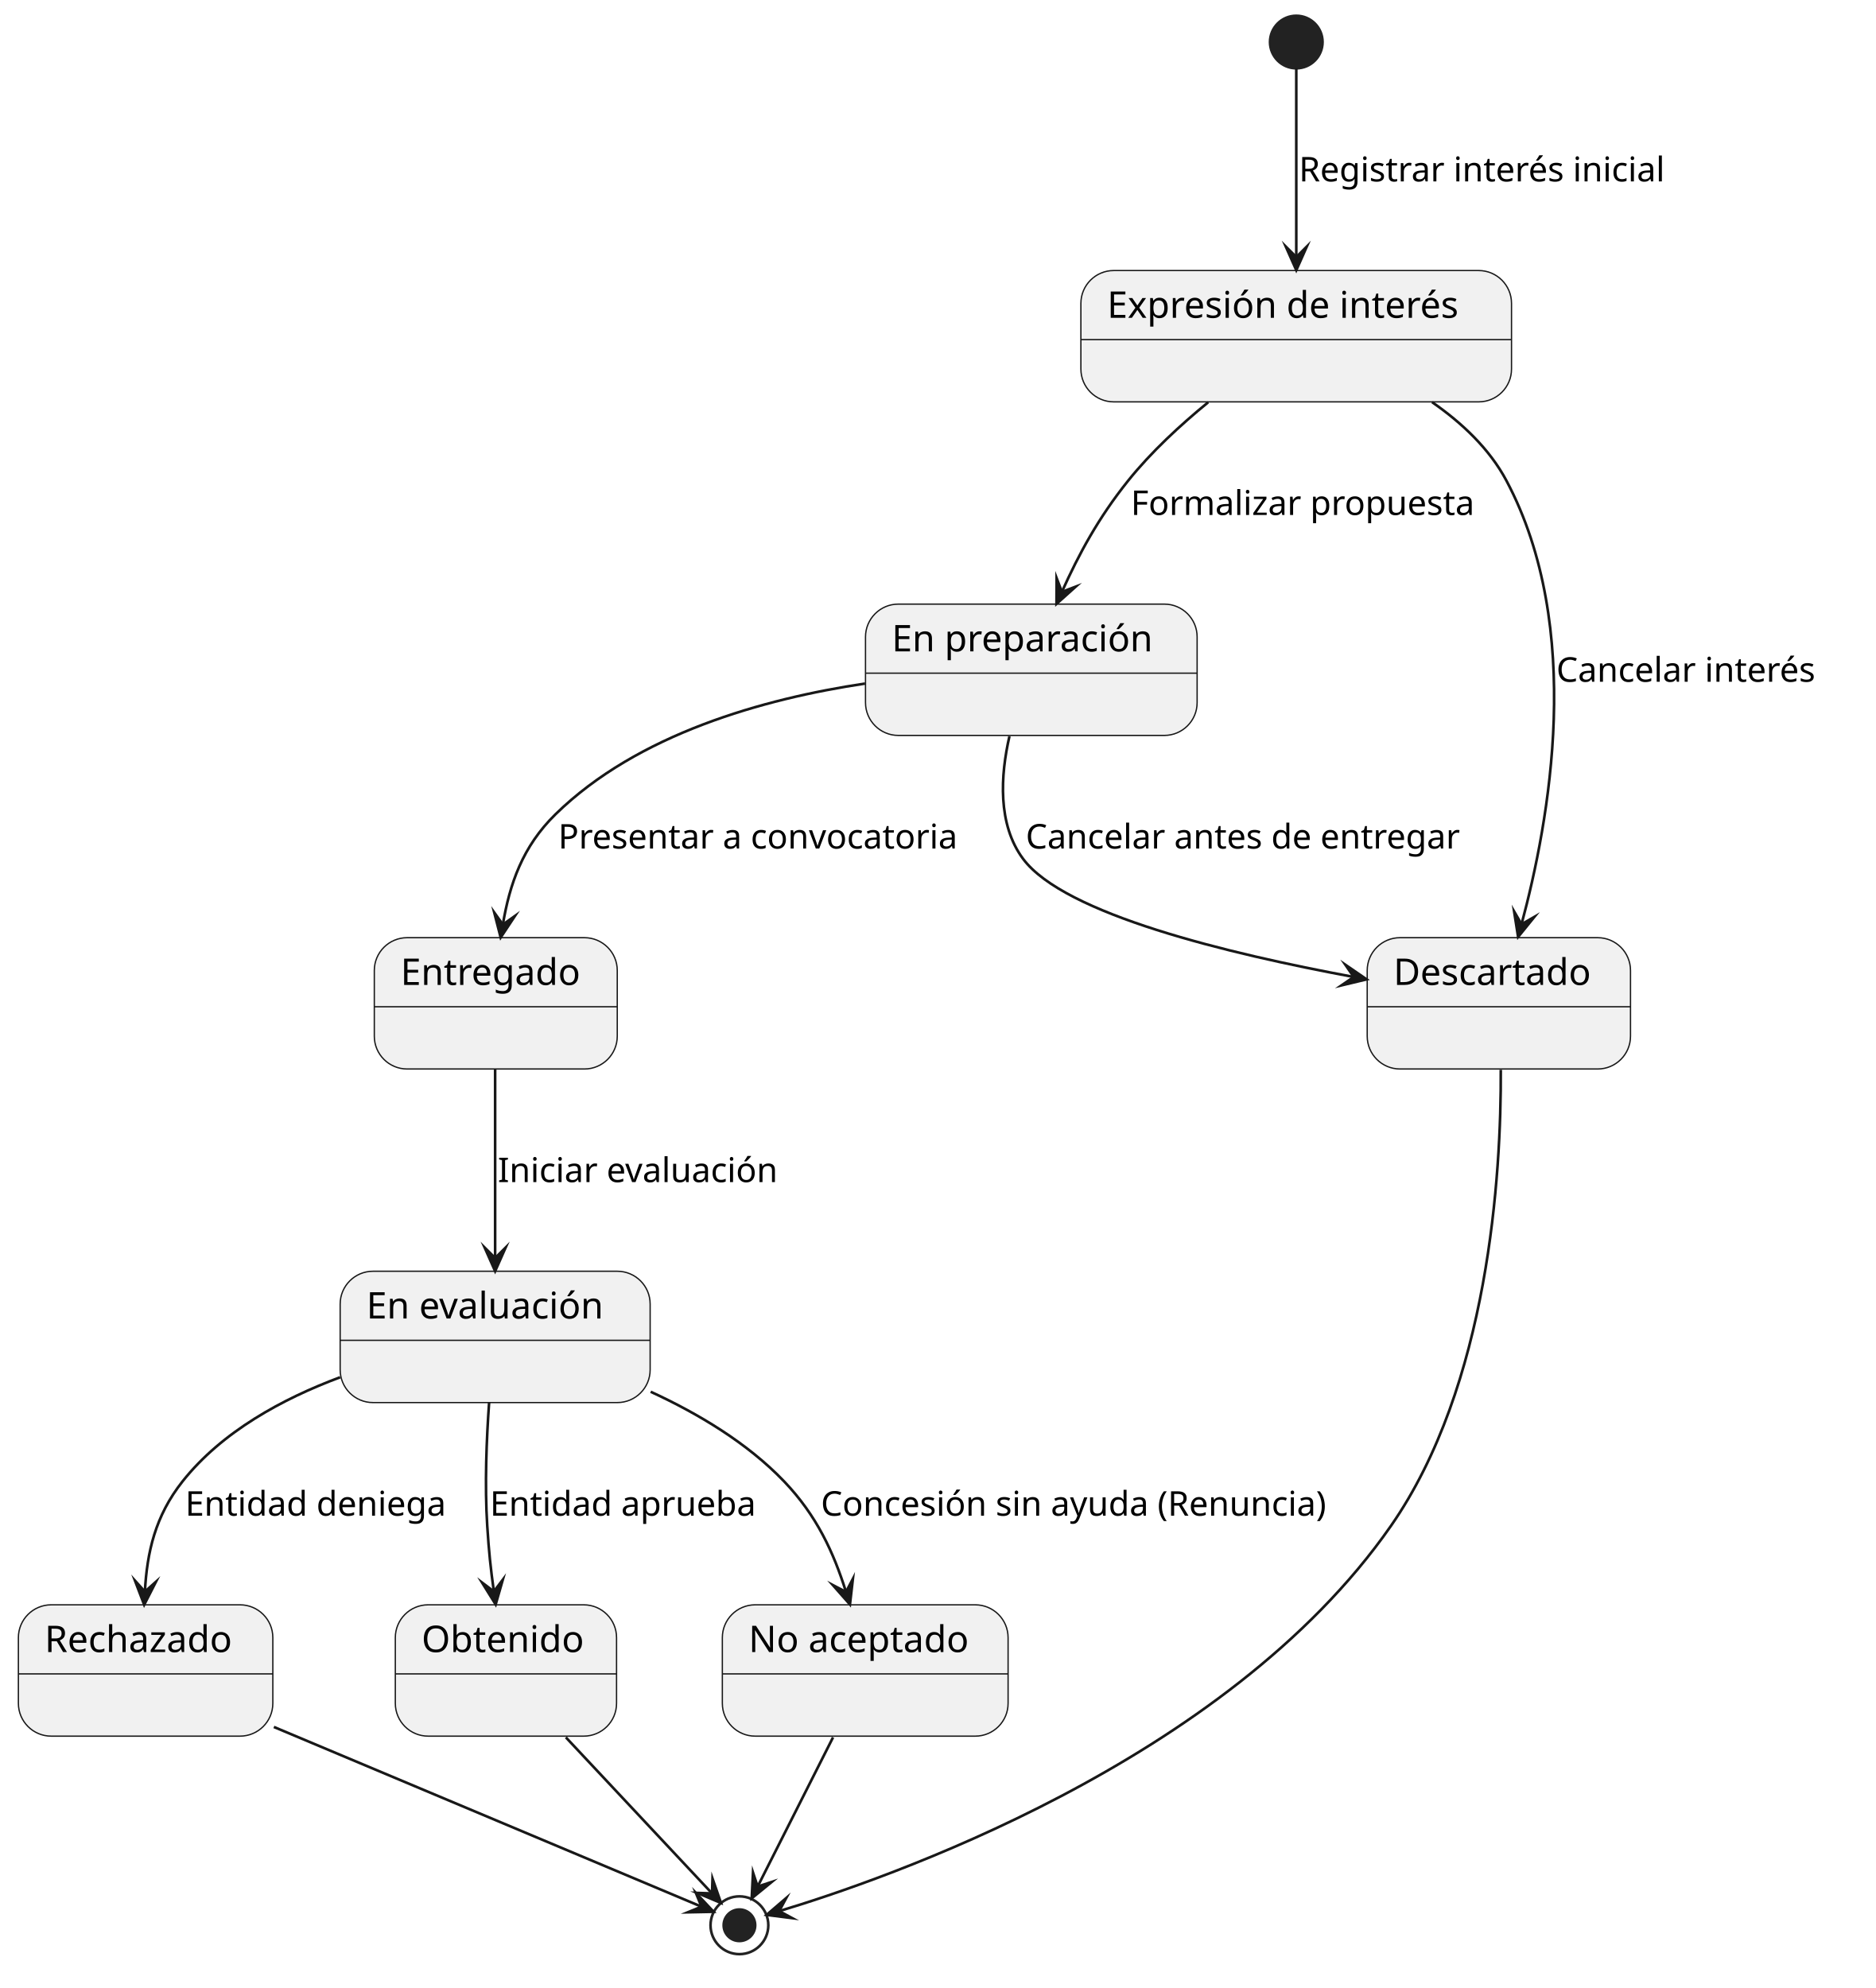
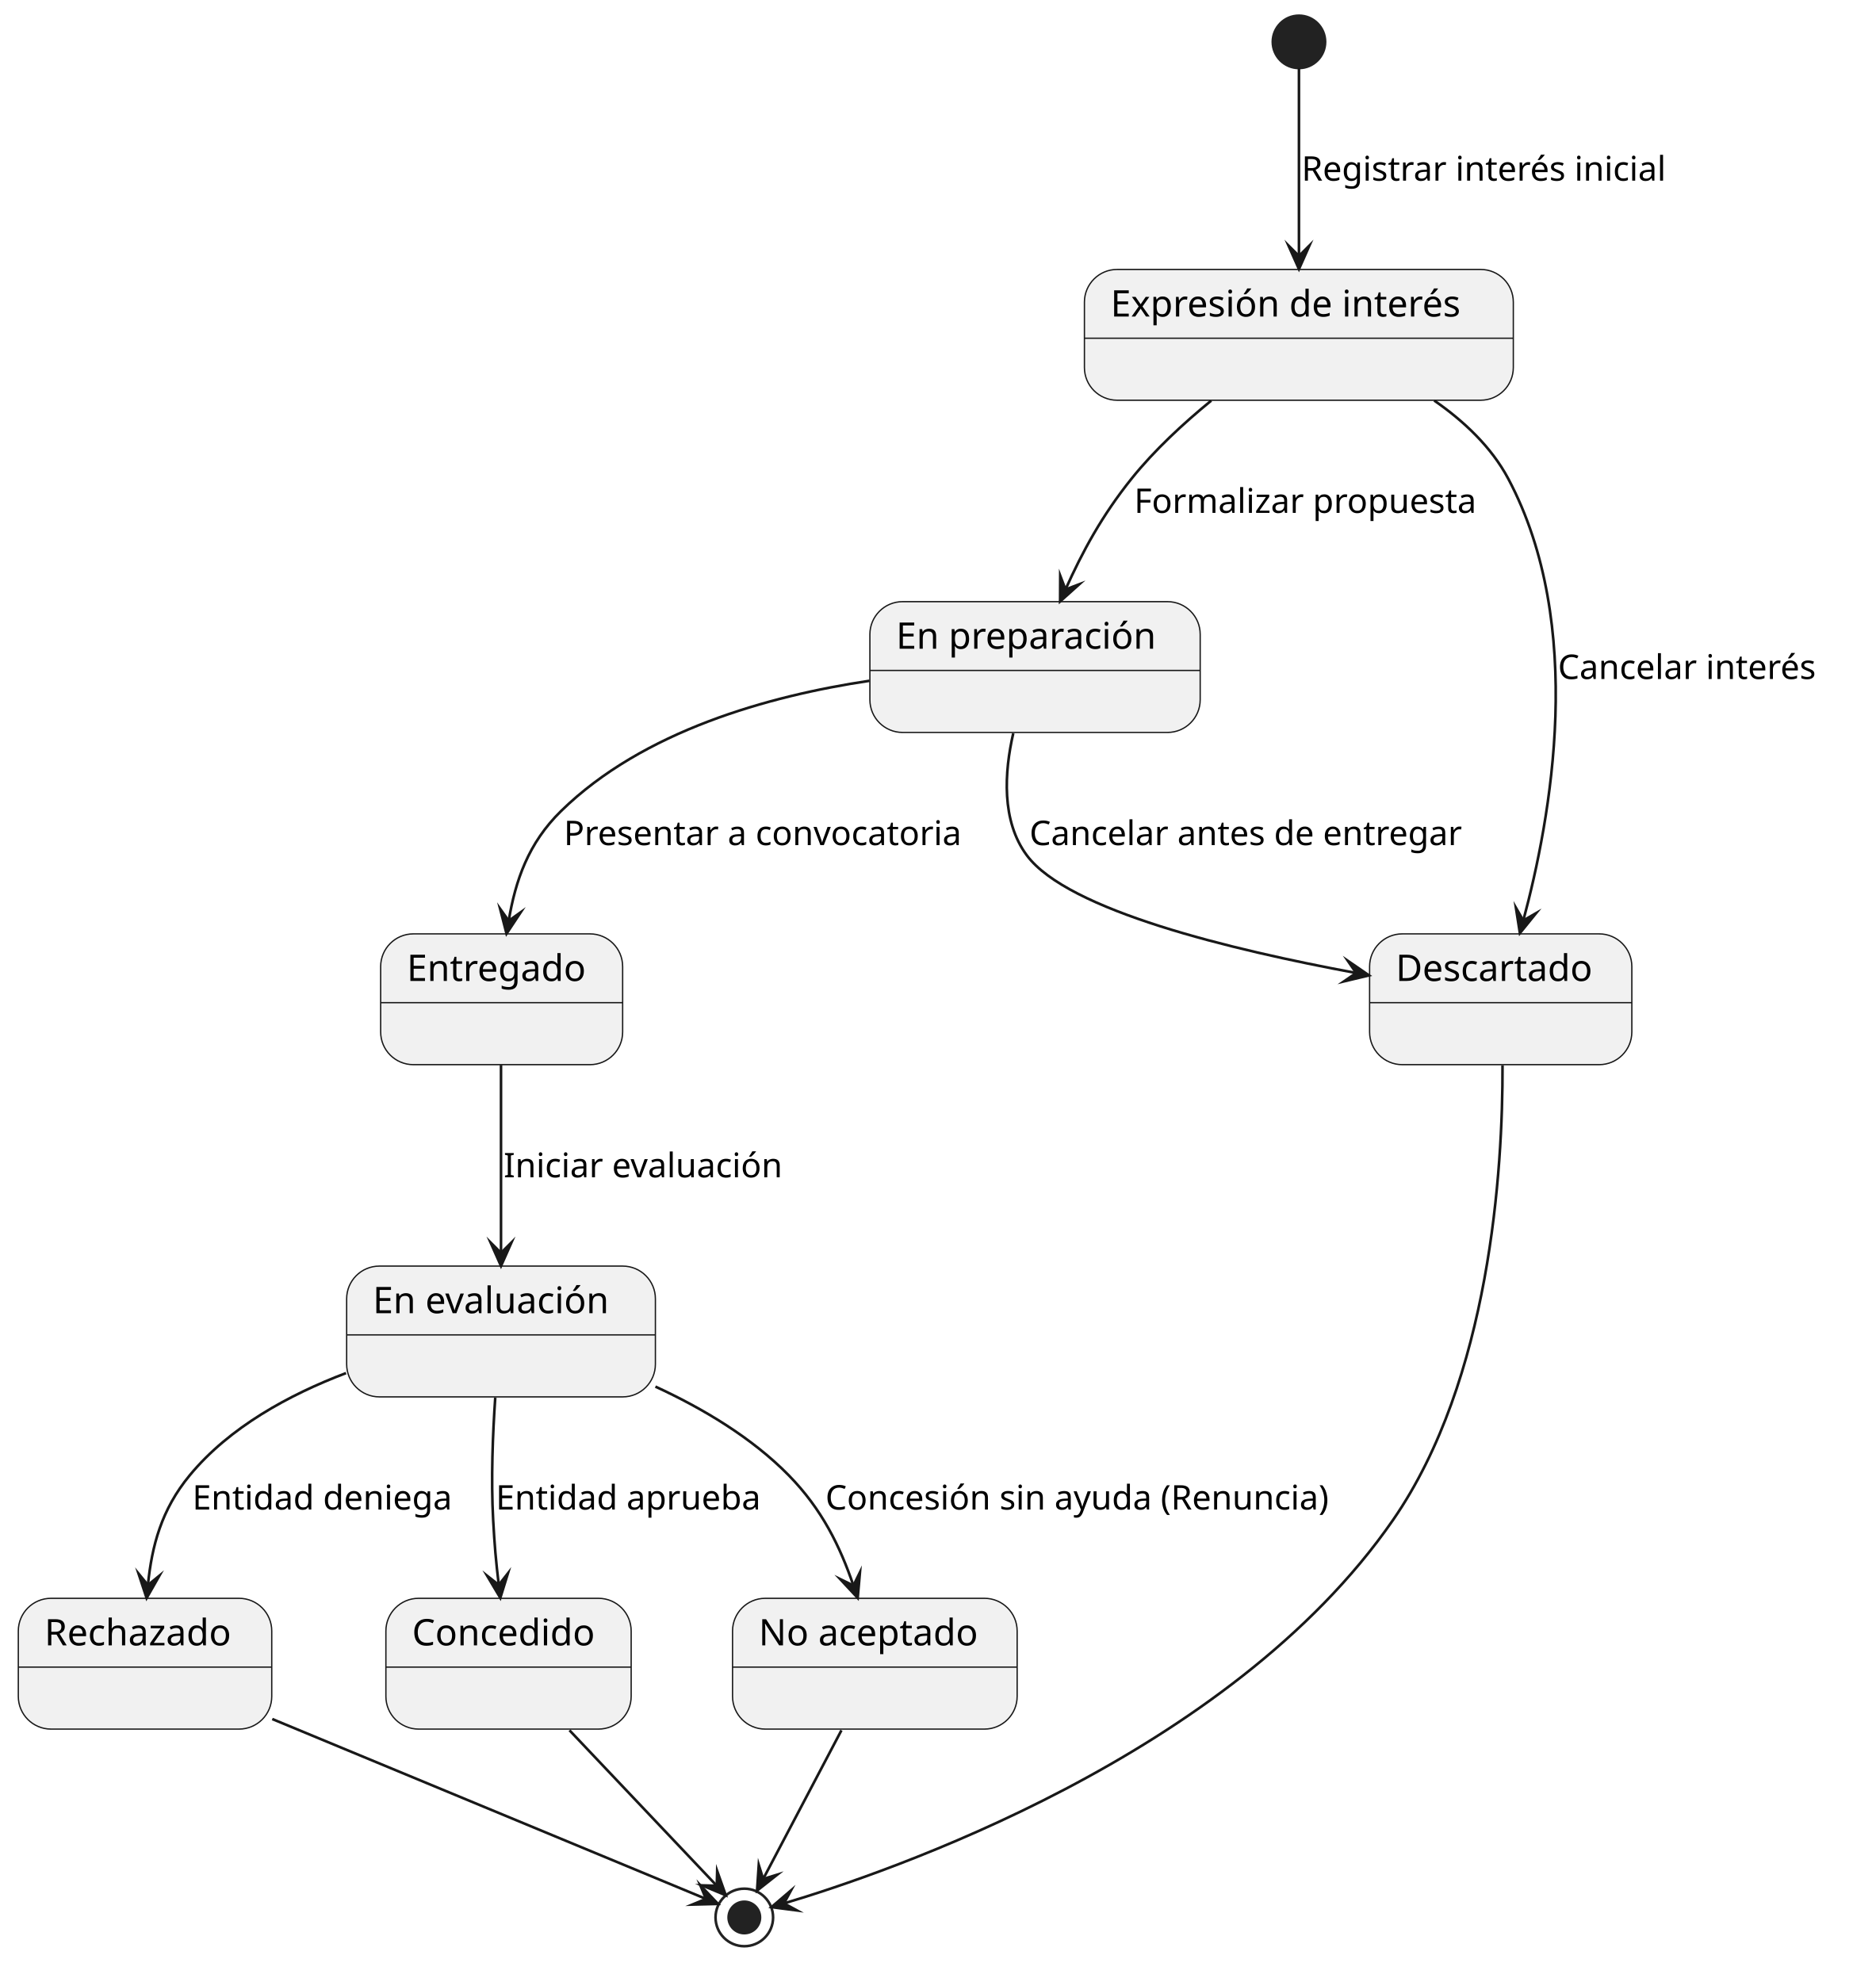
- <svg xmlns="http://www.w3.org/2000/svg" version="1.1" data-diagram-type="STATE" style="width:600px;height:636px;background:#FFFFFF;" width="600.802px" height="636.934px" viewBox="0 0 600 636" zoomAndPan="magnify" preserveAspectRatio="none" contentStyleType="text/css">
+ <svg xmlns="http://www.w3.org/2000/svg" version="1.1" data-diagram-type="STATE" style="width:600px;height:634px;background:#FFFFFF;" width="600.799px" height="634.269px" viewBox="0 0 600 634" zoomAndPan="magnify" preserveAspectRatio="none" contentStyleType="text/css">
  <defs />
  <g font-family="sans-serif" lengthAdjust="spacing">
    <g class="entity" data-qualified-name="ExpresionDeInteres" id="ent0001" data-source-line="5">
-       <rect x="345.776" y="86.549" width="137.754" height="42.014" fill="#F1F1F1" style="stroke:#181818;stroke-width:0.42;" rx="10.504" ry="10.504" />
-       <line x1="345.776" y1="108.646" x2="483.53" y2="108.646" style="stroke:#181818;stroke-width:0.42;" />
-       <text x="354.179" y="101.67" fill="#000" font-size="11.764" textLength="120.948">Expresión de interés</text>
+       <rect x="346.84" y="86.187" width="137.178" height="41.838" fill="#F1F1F1" style="stroke:#181818;stroke-width:0.418;" rx="10.46" ry="10.46" />
+       <line x1="346.84" y1="108.191" x2="484.017" y2="108.191" style="stroke:#181818;stroke-width:0.418;" />
+       <text x="355.208" y="101.245" fill="#000" font-size="11.715" textLength="120.442">Expresión de interés</text>
    </g>
    <g class="entity" data-qualified-name="EnPreparacion" id="ent0002" data-source-line="6">
-       <rect x="276.873" y="193.265" width="106.087" height="42.014" fill="#F1F1F1" style="stroke:#181818;stroke-width:0.42;" rx="10.504" ry="10.504" />
-       <line x1="276.873" y1="215.362" x2="382.96" y2="215.362" style="stroke:#181818;stroke-width:0.42;" />
-       <text x="285.276" y="208.386" fill="#000" font-size="11.764" textLength="89.281">En preparación</text>
+       <rect x="278.225" y="192.456" width="105.643" height="41.838" fill="#F1F1F1" style="stroke:#181818;stroke-width:0.418;" rx="10.46" ry="10.46" />
+       <line x1="278.225" y1="214.461" x2="383.868" y2="214.461" style="stroke:#181818;stroke-width:0.418;" />
+       <text x="286.593" y="207.514" fill="#000" font-size="11.715" textLength="88.907">En preparación</text>
    </g>
    <g class="entity" data-qualified-name="Entregado" id="ent0003" data-source-line="7">
-       <rect x="119.74" y="299.981" width="77.722" height="42.014" fill="#F1F1F1" style="stroke:#181818;stroke-width:0.42;" rx="10.504" ry="10.504" />
-       <line x1="119.74" y1="322.078" x2="197.462" y2="322.078" style="stroke:#181818;stroke-width:0.42;" />
-       <text x="128.143" y="315.102" fill="#000" font-size="11.764" textLength="60.916">Entregado</text>
+       <rect x="121.75" y="298.726" width="77.397" height="41.838" fill="#F1F1F1" style="stroke:#181818;stroke-width:0.418;" rx="10.46" ry="10.46" />
+       <line x1="121.75" y1="320.73" x2="199.146" y2="320.73" style="stroke:#181818;stroke-width:0.418;" />
+       <text x="130.117" y="313.784" fill="#000" font-size="11.715" textLength="60.662">Entregado</text>
    </g>
    <g class="entity" data-qualified-name="EnEvaluacion" id="ent0004" data-source-line="8">
-       <rect x="108.817" y="406.697" width="99.165" height="42.014" fill="#F1F1F1" style="stroke:#181818;stroke-width:0.42;" rx="10.504" ry="10.504" />
-       <line x1="108.817" y1="428.794" x2="207.981" y2="428.794" style="stroke:#181818;stroke-width:0.42;" />
-       <text x="117.219" y="421.818" fill="#000" font-size="11.764" textLength="82.359">En evaluación</text>
+       <rect x="110.872" y="404.995" width="98.75" height="41.838" fill="#F1F1F1" style="stroke:#181818;stroke-width:0.418;" rx="10.46" ry="10.46" />
+       <line x1="110.872" y1="427" x2="209.622" y2="427" style="stroke:#181818;stroke-width:0.418;" />
+       <text x="119.239" y="420.053" fill="#000" font-size="11.715" textLength="82.015">En evaluación</text>
    </g>
    <g class="entity" data-qualified-name="Descartado" id="ent0005" data-source-line="9">
-       <rect x="437.367" y="299.981" width="84.23" height="42.014" fill="#F1F1F1" style="stroke:#181818;stroke-width:0.42;" rx="10.504" ry="10.504" />
-       <line x1="437.367" y1="322.078" x2="521.597" y2="322.078" style="stroke:#181818;stroke-width:0.42;" />
-       <text x="445.77" y="315.102" fill="#000" font-size="11.764" textLength="67.424">Descartado</text>
+       <rect x="438.048" y="298.726" width="83.878" height="41.838" fill="#F1F1F1" style="stroke:#181818;stroke-width:0.418;" rx="10.46" ry="10.46" />
+       <line x1="438.048" y1="320.73" x2="521.925" y2="320.73" style="stroke:#181818;stroke-width:0.418;" />
+       <text x="446.415" y="313.784" fill="#000" font-size="11.715" textLength="67.142">Descartado</text>
    </g>
    <g class="entity" data-qualified-name="Rechazado" id="ent0006" data-source-line="10">
-       <rect x="5.882" y="513.413" width="81.398" height="42.014" fill="#F1F1F1" style="stroke:#181818;stroke-width:0.42;" rx="10.504" ry="10.504" />
-       <line x1="5.882" y1="535.51" x2="87.28" y2="535.51" style="stroke:#181818;stroke-width:0.42;" />
-       <text x="14.285" y="528.534" fill="#000" font-size="11.764" textLength="64.593">Rechazado</text>
+       <rect x="5.857" y="511.265" width="81.058" height="41.838" fill="#F1F1F1" style="stroke:#181818;stroke-width:0.418;" rx="10.46" ry="10.46" />
+       <line x1="5.857" y1="533.269" x2="86.915" y2="533.269" style="stroke:#181818;stroke-width:0.418;" />
+       <text x="14.225" y="526.322" fill="#000" font-size="11.715" textLength="64.322">Rechazado</text>
    </g>
-     <g class="entity" data-qualified-name="Obtenido" id="ent0007" data-source-line="11">
-       <rect x="126.463" y="513.413" width="70.772" height="42.014" fill="#F1F1F1" style="stroke:#181818;stroke-width:0.42;" rx="10.504" ry="10.504" />
-       <line x1="126.463" y1="535.51" x2="197.234" y2="535.51" style="stroke:#181818;stroke-width:0.42;" />
-       <text x="134.865" y="528.534" fill="#000" font-size="11.764" textLength="53.966">Obtenido</text>
+     <g class="entity" data-qualified-name="Concedido" id="ent0007" data-source-line="11">
+       <rect x="123.423" y="511.265" width="78.449" height="41.838" fill="#F1F1F1" style="stroke:#181818;stroke-width:0.418;" rx="10.46" ry="10.46" />
+       <line x1="123.423" y1="533.269" x2="201.873" y2="533.269" style="stroke:#181818;stroke-width:0.418;" />
+       <text x="131.791" y="526.322" fill="#000" font-size="11.715" textLength="61.714">Concedido</text>
    </g>
    <g class="entity" data-qualified-name="NoAceptado" id="ent0008" data-source-line="12">
-       <rect x="231.078" y="513.413" width="91.41" height="42.014" fill="#F1F1F1" style="stroke:#181818;stroke-width:0.42;" rx="10.504" ry="10.504" />
-       <line x1="231.078" y1="535.51" x2="322.488" y2="535.51" style="stroke:#181818;stroke-width:0.42;" />
-       <text x="239.481" y="528.534" fill="#000" font-size="11.764" textLength="74.605">No aceptado</text>
+       <rect x="234.295" y="511.265" width="91.028" height="41.838" fill="#F1F1F1" style="stroke:#181818;stroke-width:0.418;" rx="10.46" ry="10.46" />
+       <line x1="234.295" y1="533.269" x2="325.323" y2="533.269" style="stroke:#181818;stroke-width:0.418;" />
+       <text x="242.662" y="526.322" fill="#000" font-size="11.715" textLength="74.292">No aceptado</text>
    </g>
    <g class="start_entity" data-qualified-name=".start." id="ent0009" data-source-line="3">
-       <ellipse cx="414.68" cy="13.445" rx="8.403" ry="8.403" fill="#222" style="stroke:#222;stroke-width:0.84;" />
+       <ellipse cx="415.455" cy="13.388" rx="8.368" ry="8.368" fill="#222" style="stroke:#222;stroke-width:0.837;" />
    </g>
    <g class="end_entity" data-qualified-name=".end." id="ent0019" data-source-line="25">
-       <ellipse cx="236.54" cy="615.927" rx="9.243" ry="9.243" fill="none" style="stroke:#222;stroke-width:0.84;" />
-       <ellipse cx="236.54" cy="615.927" rx="5.042" ry="5.042" fill="#222" style="stroke:#222;stroke-width:0.84;" />
+       <ellipse cx="238.06" cy="613.35" rx="9.204" ry="9.204" fill="none" style="stroke:#222;stroke-width:0.837;" />
+       <ellipse cx="238.06" cy="613.35" rx="5.021" ry="5.021" fill="#222" style="stroke:#222;stroke-width:0.837;" />
    </g>
    <g class="link" data-entity-1="ent0009" data-entity-2="ent0001" id="lnk10" data-source-line="3" data-link-type="dependency">
-       <path d="M414.68,21.847 C414.68,35.821 414.68,61.895 414.68,82.238" style="stroke:#181818;stroke-width:0.84;" fill="none" id="*start*-to-ExpresionDeInteres" />
-       <polygon points="414.68,86.44,418.041,78.877,414.68,82.238,411.318,78.877,414.68,86.44" fill="#181818" style="stroke:#181818;stroke-width:0.84;stroke-linejoin:miter;stroke-miterlimit:10;" />
-       <text x="415.52" y="58.036" fill="#000" font-size="10.924" textLength="126.502">Registrar interés inicial</text>
+       <path d="M415.455,21.756 C415.455,35.671 415.455,61.636 415.455,81.894" style="stroke:#181818;stroke-width:0.837;" fill="none" id="*start*-to-ExpresionDeInteres" />
+       <polygon points="415.455,86.078,418.802,78.547,415.455,81.894,412.108,78.547,415.455,86.078" fill="#181818" style="stroke:#181818;stroke-width:0.837;stroke-linejoin:miter;stroke-miterlimit:10;" />
+       <text x="416.292" y="57.793" fill="#000" font-size="10.878" textLength="125.973">Registrar interés inicial</text>
    </g>
    <g class="link" data-entity-1="ent0001" data-entity-2="ent0002" id="lnk11" data-source-line="14" data-link-type="dependency">
-       <path d="M386.505,128.689 C377.623,135.949 368.229,144.621 360.901,153.772 C351.339,165.712 345.146,177.224 339.692,189.357" style="stroke:#181818;stroke-width:0.84;" fill="none" id="ExpresionDeInteres-to-EnPreparacion" />
-       <polygon points="337.97,193.189,344.136,187.669,339.692,189.357,338.005,184.914,337.97,193.189" fill="#181818" style="stroke:#181818;stroke-width:0.84;stroke-linejoin:miter;stroke-miterlimit:10;" />
-       <text x="361.742" y="164.752" fill="#000" font-size="10.924" textLength="116.608">Formalizar propuesta</text>
+       <path d="M387.398,128.151 C378.553,135.381 369.198,144.016 361.902,153.128 C352.379,165.019 346.212,176.482 340.782,188.565" style="stroke:#181818;stroke-width:0.837;" fill="none" id="ExpresionDeInteres-to-EnPreparacion" />
+       <polygon points="339.066,192.381,345.207,186.884,340.782,188.565,339.101,184.14,339.066,192.381" fill="#181818" style="stroke:#181818;stroke-width:0.837;stroke-linejoin:miter;stroke-miterlimit:10;" />
+       <text x="362.739" y="164.062" fill="#000" font-size="10.878" textLength="116.12">Formalizar propuesta</text>
    </g>
    <g class="link" data-entity-1="ent0001" data-entity-2="ent0005" id="lnk12" data-source-line="15" data-link-type="dependency">
-       <path d="M458.122,128.656 C467.643,135.26 476.482,143.579 481.902,153.772 C506.985,200.962 495.59,262.775 486.733,295.689" style="stroke:#181818;stroke-width:0.84;" fill="none" id="ExpresionDeInteres-to-Descartado" />
-       <polygon points="485.641,299.746,490.852,293.316,486.733,295.689,484.361,291.57,485.641,299.746" fill="#181818" style="stroke:#181818;stroke-width:0.84;stroke-linejoin:miter;stroke-miterlimit:10;" />
-       <text x="497.867" y="218.11" fill="#000" font-size="10.924" textLength="89.528">Cancelar interés</text>
+       <path d="M458.716,128.117 C468.196,134.694 476.999,142.978 482.396,153.128 C507.374,200.121 496.026,261.675 487.207,294.451" style="stroke:#181818;stroke-width:0.837;" fill="none" id="ExpresionDeInteres-to-Descartado" />
+       <polygon points="486.12,298.492,491.309,292.089,487.207,294.451,484.845,290.35,486.12,298.492" fill="#181818" style="stroke:#181818;stroke-width:0.837;stroke-linejoin:miter;stroke-miterlimit:10;" />
+       <text x="498.295" y="217.197" fill="#000" font-size="10.878" textLength="89.154">Cancelar interés</text>
    </g>
    <g class="link" data-entity-1="ent0002" data-entity-2="ent0003" id="lnk13" data-source-line="16" data-link-type="dependency">
-       <path d="M276.739,218.684 C244.262,223.549 204.029,234.783 177.72,260.488 C167.132,270.832 163.03,282.88 160.862,295.787" style="stroke:#181818;stroke-width:0.84;" fill="none" id="EnPreparacion-to-Entregado" />
-       <polygon points="160.166,299.931,164.734,293.029,160.862,295.787,158.104,291.916,160.166,299.931" fill="#181818" style="stroke:#181818;stroke-width:0.84;stroke-linejoin:miter;stroke-miterlimit:10;" />
-       <text x="178.56" y="271.468" fill="#000" font-size="10.924" textLength="136.887">Presentar a convocatoria</text>
+       <path d="M278.091,217.769 C245.75,222.614 205.686,233.801 179.487,259.398 C168.943,269.698 164.858,281.697 162.7,294.55" style="stroke:#181818;stroke-width:0.837;" fill="none" id="EnPreparacion-to-Entregado" />
+       <polygon points="162.006,298.676,166.555,291.803,162.7,294.55,159.953,290.694,162.006,298.676" fill="#181818" style="stroke:#181818;stroke-width:0.837;stroke-linejoin:miter;stroke-miterlimit:10;" />
+       <text x="180.323" y="270.332" fill="#000" font-size="10.878" textLength="136.315">Presentar a convocatoria</text>
    </g>
    <g class="link" data-entity-1="ent0003" data-entity-2="ent0004" id="lnk14" data-source-line="17" data-link-type="dependency">
-       <path d="M158.393,342.079 C158.393,360.683 158.393,383.892 158.393,402.47" style="stroke:#181818;stroke-width:0.84;" fill="none" id="Entregado-to-EnEvaluacion" />
-       <polygon points="158.393,406.672,161.754,399.109,158.393,402.47,155.032,399.109,158.393,406.672" fill="#181818" style="stroke:#181818;stroke-width:0.84;stroke-linejoin:miter;stroke-miterlimit:10;" />
-       <text x="159.234" y="378.183" fill="#000" font-size="10.924" textLength="96.057">Iniciar evaluación</text>
+       <path d="M160.241,340.648 C160.241,359.174 160.241,382.285 160.241,400.786" style="stroke:#181818;stroke-width:0.837;" fill="none" id="Entregado-to-EnEvaluacion" />
+       <polygon points="160.241,404.97,163.588,397.439,160.241,400.786,156.894,397.439,160.241,404.97" fill="#181818" style="stroke:#181818;stroke-width:0.837;stroke-linejoin:miter;stroke-miterlimit:10;" />
+       <text x="161.078" y="376.601" fill="#000" font-size="10.878" textLength="95.655">Iniciar evaluación</text>
    </g>
    <g class="link" data-entity-1="ent0004" data-entity-2="ent0007" id="lnk15" data-source-line="19" data-link-type="dependency">
-       <path d="M156.469,448.719 C155.637,460.282 155.024,475.062 155.872,488.204 C156.402,496.447 156.901,501.319 157.985,509.142" style="stroke:#181818;stroke-width:0.84;" fill="none" id="EnEvaluacion-to-Obtenido" />
-       <polygon points="158.561,513.303,160.853,505.351,157.985,509.142,154.194,506.274,158.561,513.303" fill="#181818" style="stroke:#181818;stroke-width:0.84;stroke-linejoin:miter;stroke-miterlimit:10;" />
-       <text x="156.713" y="484.899" fill="#000" font-size="10.924" textLength="90.568">Entidad aprueba</text>
+       <path d="M158.4,447.101 C157.605,458.582 157.011,473.175 157.731,486.162 C158.182,494.354 158.599,499.194 159.528,506.985" style="stroke:#181818;stroke-width:0.837;" fill="none" id="EnEvaluacion-to-Concedido" />
+       <polygon points="160.023,511.139,162.455,503.265,159.528,506.985,155.808,504.057,160.023,511.139" fill="#181818" style="stroke:#181818;stroke-width:0.837;stroke-linejoin:miter;stroke-miterlimit:10;" />
+       <text x="158.567" y="482.871" fill="#000" font-size="10.878" textLength="90.189">Entidad aprueba</text>
    </g>
    <g class="link" data-entity-1="ent0004" data-entity-2="ent0006" id="lnk16" data-source-line="20" data-link-type="dependency">
-       <path d="M108.817,440.611 C90.423,447.476 71.004,458.004 58.4,473.919 C49.619,485.011 47.031,496.638 46.35,509.209" style="stroke:#181818;stroke-width:0.84;" fill="none" id="EnEvaluacion-to-Rechazado" />
-       <polygon points="46.123,513.404,49.888,506.035,46.35,509.209,43.176,505.671,46.123,513.404" fill="#181818" style="stroke:#181818;stroke-width:0.84;stroke-linejoin:miter;stroke-miterlimit:10;" />
-       <text x="59.24" y="484.899" fill="#000" font-size="10.924" textLength="89.139">Entidad deniega</text>
+       <path d="M110.679,439.219 C92.563,446.097 73.41,456.49 60.666,471.937 C51.62,482.898 48.564,494.5 47.309,507.035" style="stroke:#181818;stroke-width:0.837;" fill="none" id="EnEvaluacion-to-Rechazado" />
+       <polygon points="46.892,511.198,50.973,504.038,47.309,507.035,44.312,503.371,46.892,511.198" fill="#181818" style="stroke:#181818;stroke-width:0.837;stroke-linejoin:miter;stroke-miterlimit:10;" />
+       <text x="61.502" y="482.871" fill="#000" font-size="10.878" textLength="88.766">Entidad deniega</text>
    </g>
    <g class="link" data-entity-1="ent0002" data-entity-2="ent0005" id="lnk17" data-source-line="22" data-link-type="dependency">
-       <path d="M322.921,235.54 C320.055,248.043 319.055,263.714 327.29,274.772 C340.499,292.502 392.802,305.07 433.06,312.549" style="stroke:#181818;stroke-width:0.84;" fill="none" id="EnPreparacion-to-Descartado" />
-       <polygon points="437.191,313.316,430.369,308.63,433.06,312.549,429.141,315.24,437.191,313.316" fill="#181818" style="stroke:#181818;stroke-width:0.84;stroke-linejoin:miter;stroke-miterlimit:10;" />
-       <text x="328.13" y="271.468" fill="#000" font-size="10.924" textLength="149.832">Cancelar antes de entregar</text>
+       <path d="M324.08,234.554 C321.227,247.005 320.231,262.611 328.431,273.623 C341.585,291.279 393.669,303.794 433.758,311.241" style="stroke:#181818;stroke-width:0.837;" fill="none" id="EnPreparacion-to-Descartado" />
+       <polygon points="437.872,312.005,431.079,307.339,433.758,311.241,429.856,313.921,437.872,312.005" fill="#181818" style="stroke:#181818;stroke-width:0.837;stroke-linejoin:miter;stroke-miterlimit:10;" />
+       <text x="329.268" y="270.332" fill="#000" font-size="10.878" textLength="149.206">Cancelar antes de entregar</text>
    </g>
    <g class="link" data-entity-1="ent0004" data-entity-2="ent0008" id="lnk18" data-source-line="23" data-link-type="dependency">
-       <path d="M208.155,445.249 C223.33,452.232 239.086,461.643 250.824,473.919 C261.294,484.868 266.682,496.691 270.64,509.295" style="stroke:#181818;stroke-width:0.84;" fill="none" id="EnEvaluacion-to-NoAceptado" />
-       <polygon points="271.899,513.303,272.84,505.081,270.64,509.295,266.426,507.095,271.899,513.303" fill="#181818" style="stroke:#181818;stroke-width:0.84;stroke-linejoin:miter;stroke-miterlimit:10;" />
-       <text x="262.588" y="484.899" fill="#000" font-size="10.924" textLength="175.408">Concesión sin ayuda (Renuncia)</text>
+       <path d="M209.627,443.545 C224.731,450.515 240.453,459.854 252.285,471.937 C262.946,482.831 268.658,494.639 272.967,507.19" style="stroke:#181818;stroke-width:0.837;" fill="none" id="EnEvaluacion-to-NoAceptado" />
+       <polygon points="274.326,511.148,275.046,502.938,272.967,507.19,268.715,505.112,274.326,511.148" fill="#181818" style="stroke:#181818;stroke-width:0.837;stroke-linejoin:miter;stroke-miterlimit:10;" />
+       <text x="264" y="482.871" fill="#000" font-size="10.878" textLength="174.674">Concesión sin ayuda (Renuncia)</text>
    </g>
    <g class="link" data-entity-1="ent0007" data-entity-2="ent0019" id="lnk20" data-source-line="25" data-link-type="dependency">
-       <path d="M181.014,555.813 C197.458,573.375 217.206,594.45 227.777,605.735" style="stroke:#181818;stroke-width:0.84;" fill="none" id="Obtenido-to-*end*" />
-       <polygon points="230.649,608.802,227.932,600.984,227.777,605.735,223.026,605.58,230.649,608.802" fill="#181818" style="stroke:#181818;stroke-width:0.84;stroke-linejoin:miter;stroke-miterlimit:10;" />
+       <path d="M182.147,553.488 C198.707,570.976 218.607,591.979 229.251,603.217" style="stroke:#181818;stroke-width:0.837;" fill="none" id="Concedido-to-*end*" />
+       <polygon points="232.128,606.254,229.379,598.485,229.251,603.217,224.519,603.088,232.128,606.254" fill="#181818" style="stroke:#181818;stroke-width:0.837;stroke-linejoin:miter;stroke-miterlimit:10;" />
    </g>
    <g class="link" data-entity-1="ent0006" data-entity-2="ent0019" id="lnk21" data-source-line="26" data-link-type="dependency">
-       <path d="M87.608,552.486 C133.403,571.737 200.408,599.896 224.407,609.988" style="stroke:#181818;stroke-width:0.84;" fill="none" id="Rechazado-to-*end*" />
-       <polygon points="228.28,611.617,222.611,605.587,224.407,609.988,220.005,611.783,228.28,611.617" fill="#181818" style="stroke:#181818;stroke-width:0.84;stroke-linejoin:miter;stroke-miterlimit:10;" />
+       <path d="M87.082,549.881 C133.222,569.018 201.394,597.305 225.794,607.422" style="stroke:#181818;stroke-width:0.837;" fill="none" id="Rechazado-to-*end*" />
+       <polygon points="229.659,609.024,223.984,603.048,225.794,607.422,221.421,609.232,229.659,609.024" fill="#181818" style="stroke:#181818;stroke-width:0.837;stroke-linejoin:miter;stroke-miterlimit:10;" />
    </g>
    <g class="link" data-entity-1="ent0005" data-entity-2="ent0019" id="lnk22" data-source-line="27" data-link-type="dependency">
-       <path d="M480.096,342.247 C480.264,375.749 476.281,443.173 444.93,488.204 C392.051,564.157 281.653,601.678 249.261,611.4" style="stroke:#181818;stroke-width:0.84;" fill="none" id="Descartado-to-*end*" />
-       <polygon points="245.237,612.608,253.446,613.653,249.261,611.4,251.514,607.215,245.237,612.608" fill="#181818" style="stroke:#181818;stroke-width:0.84;stroke-linejoin:miter;stroke-miterlimit:10;" />
+       <path d="M480.564,340.79 C480.672,374.119 476.639,441.211 445.578,486.162 C393.188,561.99 283.063,599.227 250.747,608.858" style="stroke:#181818;stroke-width:0.837;" fill="none" id="Descartado-to-*end*" />
+       <polygon points="246.738,610.053,254.911,611.11,250.747,608.858,252.999,604.695,246.738,610.053" fill="#181818" style="stroke:#181818;stroke-width:0.837;stroke-linejoin:miter;stroke-miterlimit:10;" />
    </g>
    <g class="link" data-entity-1="ent0008" data-entity-2="ent0019" id="lnk23" data-source-line="28" data-link-type="dependency">
-       <path d="M266.487,555.813 C257.992,572.636 248.332,591.741 242.366,603.556" style="stroke:#181818;stroke-width:0.84;" fill="none" id="NoAceptado-to-*end*" />
-       <polygon points="240.472,607.306,246.881,602.07,242.366,603.556,240.881,599.04,240.472,607.306" fill="#181818" style="stroke:#181818;stroke-width:0.84;stroke-linejoin:miter;stroke-miterlimit:10;" />
+       <path d="M269.121,553.488 C260.31,570.24 250.276,589.298 244.084,601.063" style="stroke:#181818;stroke-width:0.837;" fill="none" id="NoAceptado-to-*end*" />
+       <polygon points="242.135,604.765,248.605,599.66,244.084,601.063,242.681,596.542,242.135,604.765" fill="#181818" style="stroke:#181818;stroke-width:0.837;stroke-linejoin:miter;stroke-miterlimit:10;" />
    </g>
  </g>
</svg>
